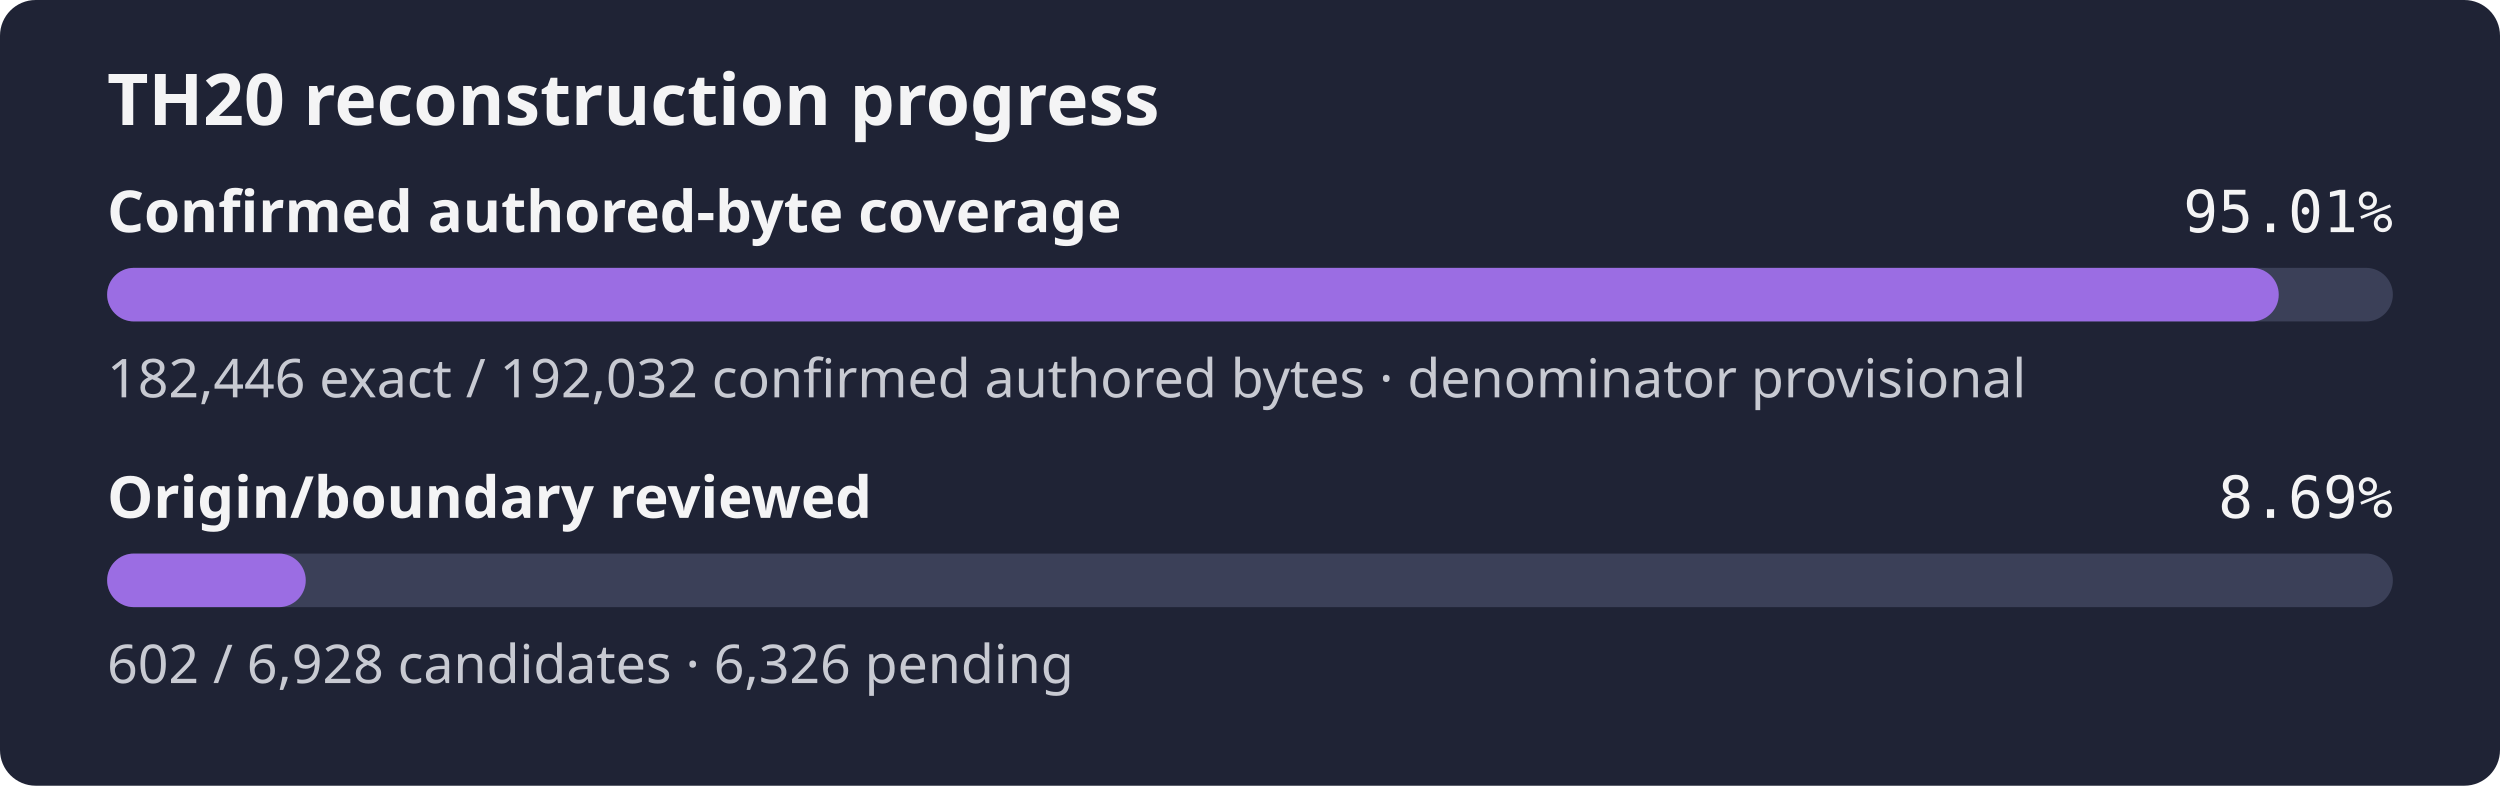
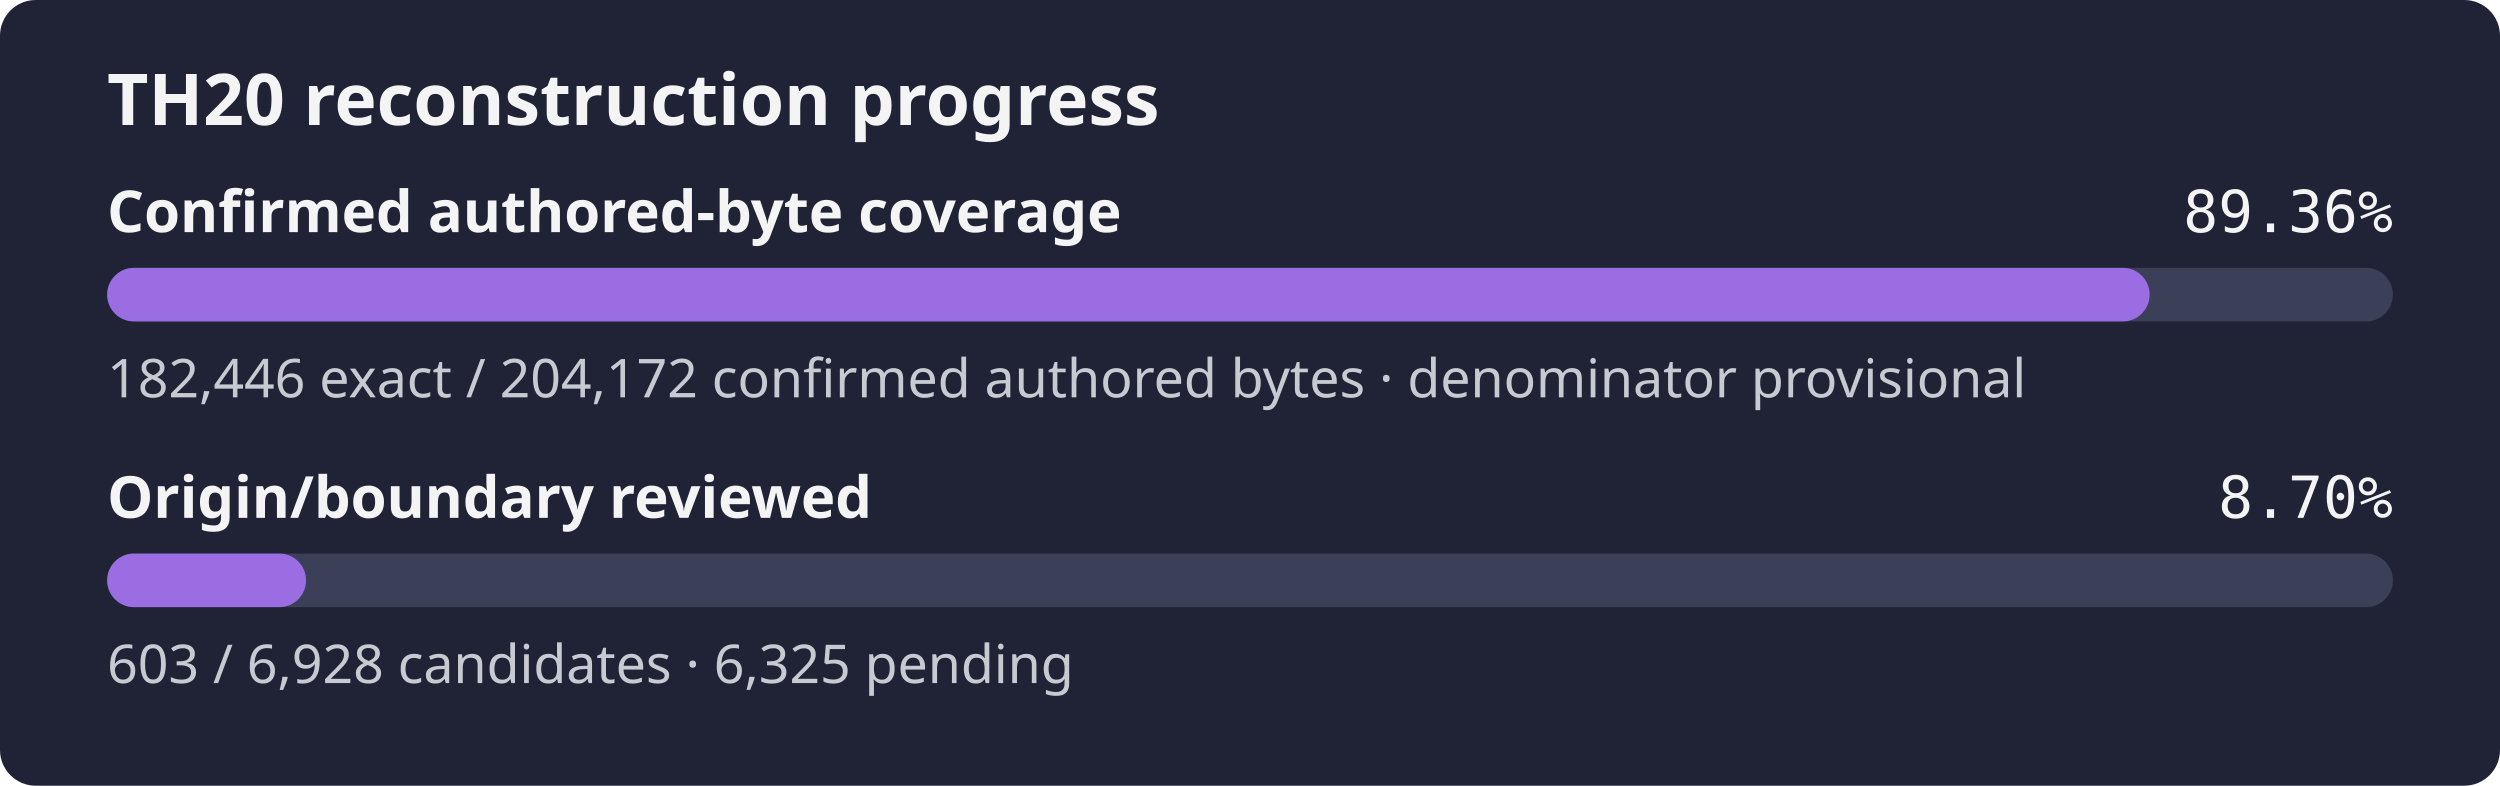
- <svg xmlns="http://www.w3.org/2000/svg" width="560" height="176" role="img" aria-label="TH20 reconstruction progress: 95.01% of the confirmed authored-byte set is exact, origin review 8.69%">
+ <svg xmlns="http://www.w3.org/2000/svg" width="560" height="176" role="img" aria-label="TH20 reconstruction progress: 89.36% of the confirmed authored-byte set is exact, origin review 8.70%">
  <rect width="560" height="176" rx="8" fill="#1f2335" />
  <text x="24" y="28" fill="#f4f4f5" font-family="sans-serif" font-size="16" font-weight="600">TH20 reconstruction progress</text>
  <text x="24" y="52" fill="#f4f4f5" font-family="sans-serif" font-size="13" font-weight="600">Confirmed authored-byte coverage</text>
-   <text x="536" y="52" fill="#f4f4f5" text-anchor="end" font-family="monospace" font-size="13">95.01%</text>
+   <text x="536" y="52" fill="#f4f4f5" text-anchor="end" font-family="monospace" font-size="13">89.36%</text>
  <rect x="24" y="60" width="512" height="12" rx="6" fill="#3b4058" />
-   <rect x="24" y="60" width="486.44" height="12" rx="6" fill="#9b6de3" />
-   <text x="24" y="89" fill="#c8cad2" font-family="sans-serif" font-size="12">182,446 exact / 192,032 confirmed authored bytes · denominator provisional</text>
+   <rect x="24" y="60" width="457.52" height="12" rx="6" fill="#9b6de3" />
+   <text x="24" y="89" fill="#c8cad2" font-family="sans-serif" font-size="12">182,446 exact / 204,172 confirmed authored bytes · denominator provisional</text>
  <text x="24" y="116" fill="#f4f4f5" font-family="sans-serif" font-size="13" font-weight="600">Origin/boundary reviewed</text>
-   <text x="536" y="116" fill="#f4f4f5" text-anchor="end" font-family="monospace" font-size="13">8.69%</text>
+   <text x="536" y="116" fill="#f4f4f5" text-anchor="end" font-family="monospace" font-size="13">8.70%</text>
  <rect x="24" y="124" width="512" height="12" rx="6" fill="#3b4058" />
-   <rect x="24" y="124" width="44.49" height="12" rx="6" fill="#9b6de3" />
-   <text x="24" y="153" fill="#c8cad2" font-family="sans-serif" font-size="12">602 / 6,928 candidates · 6,326 pending</text>
+   <rect x="24" y="124" width="44.56" height="12" rx="6" fill="#9b6de3" />
+   <text x="24" y="153" fill="#c8cad2" font-family="sans-serif" font-size="12">603 / 6,928 candidates · 6,325 pending</text>
</svg>
